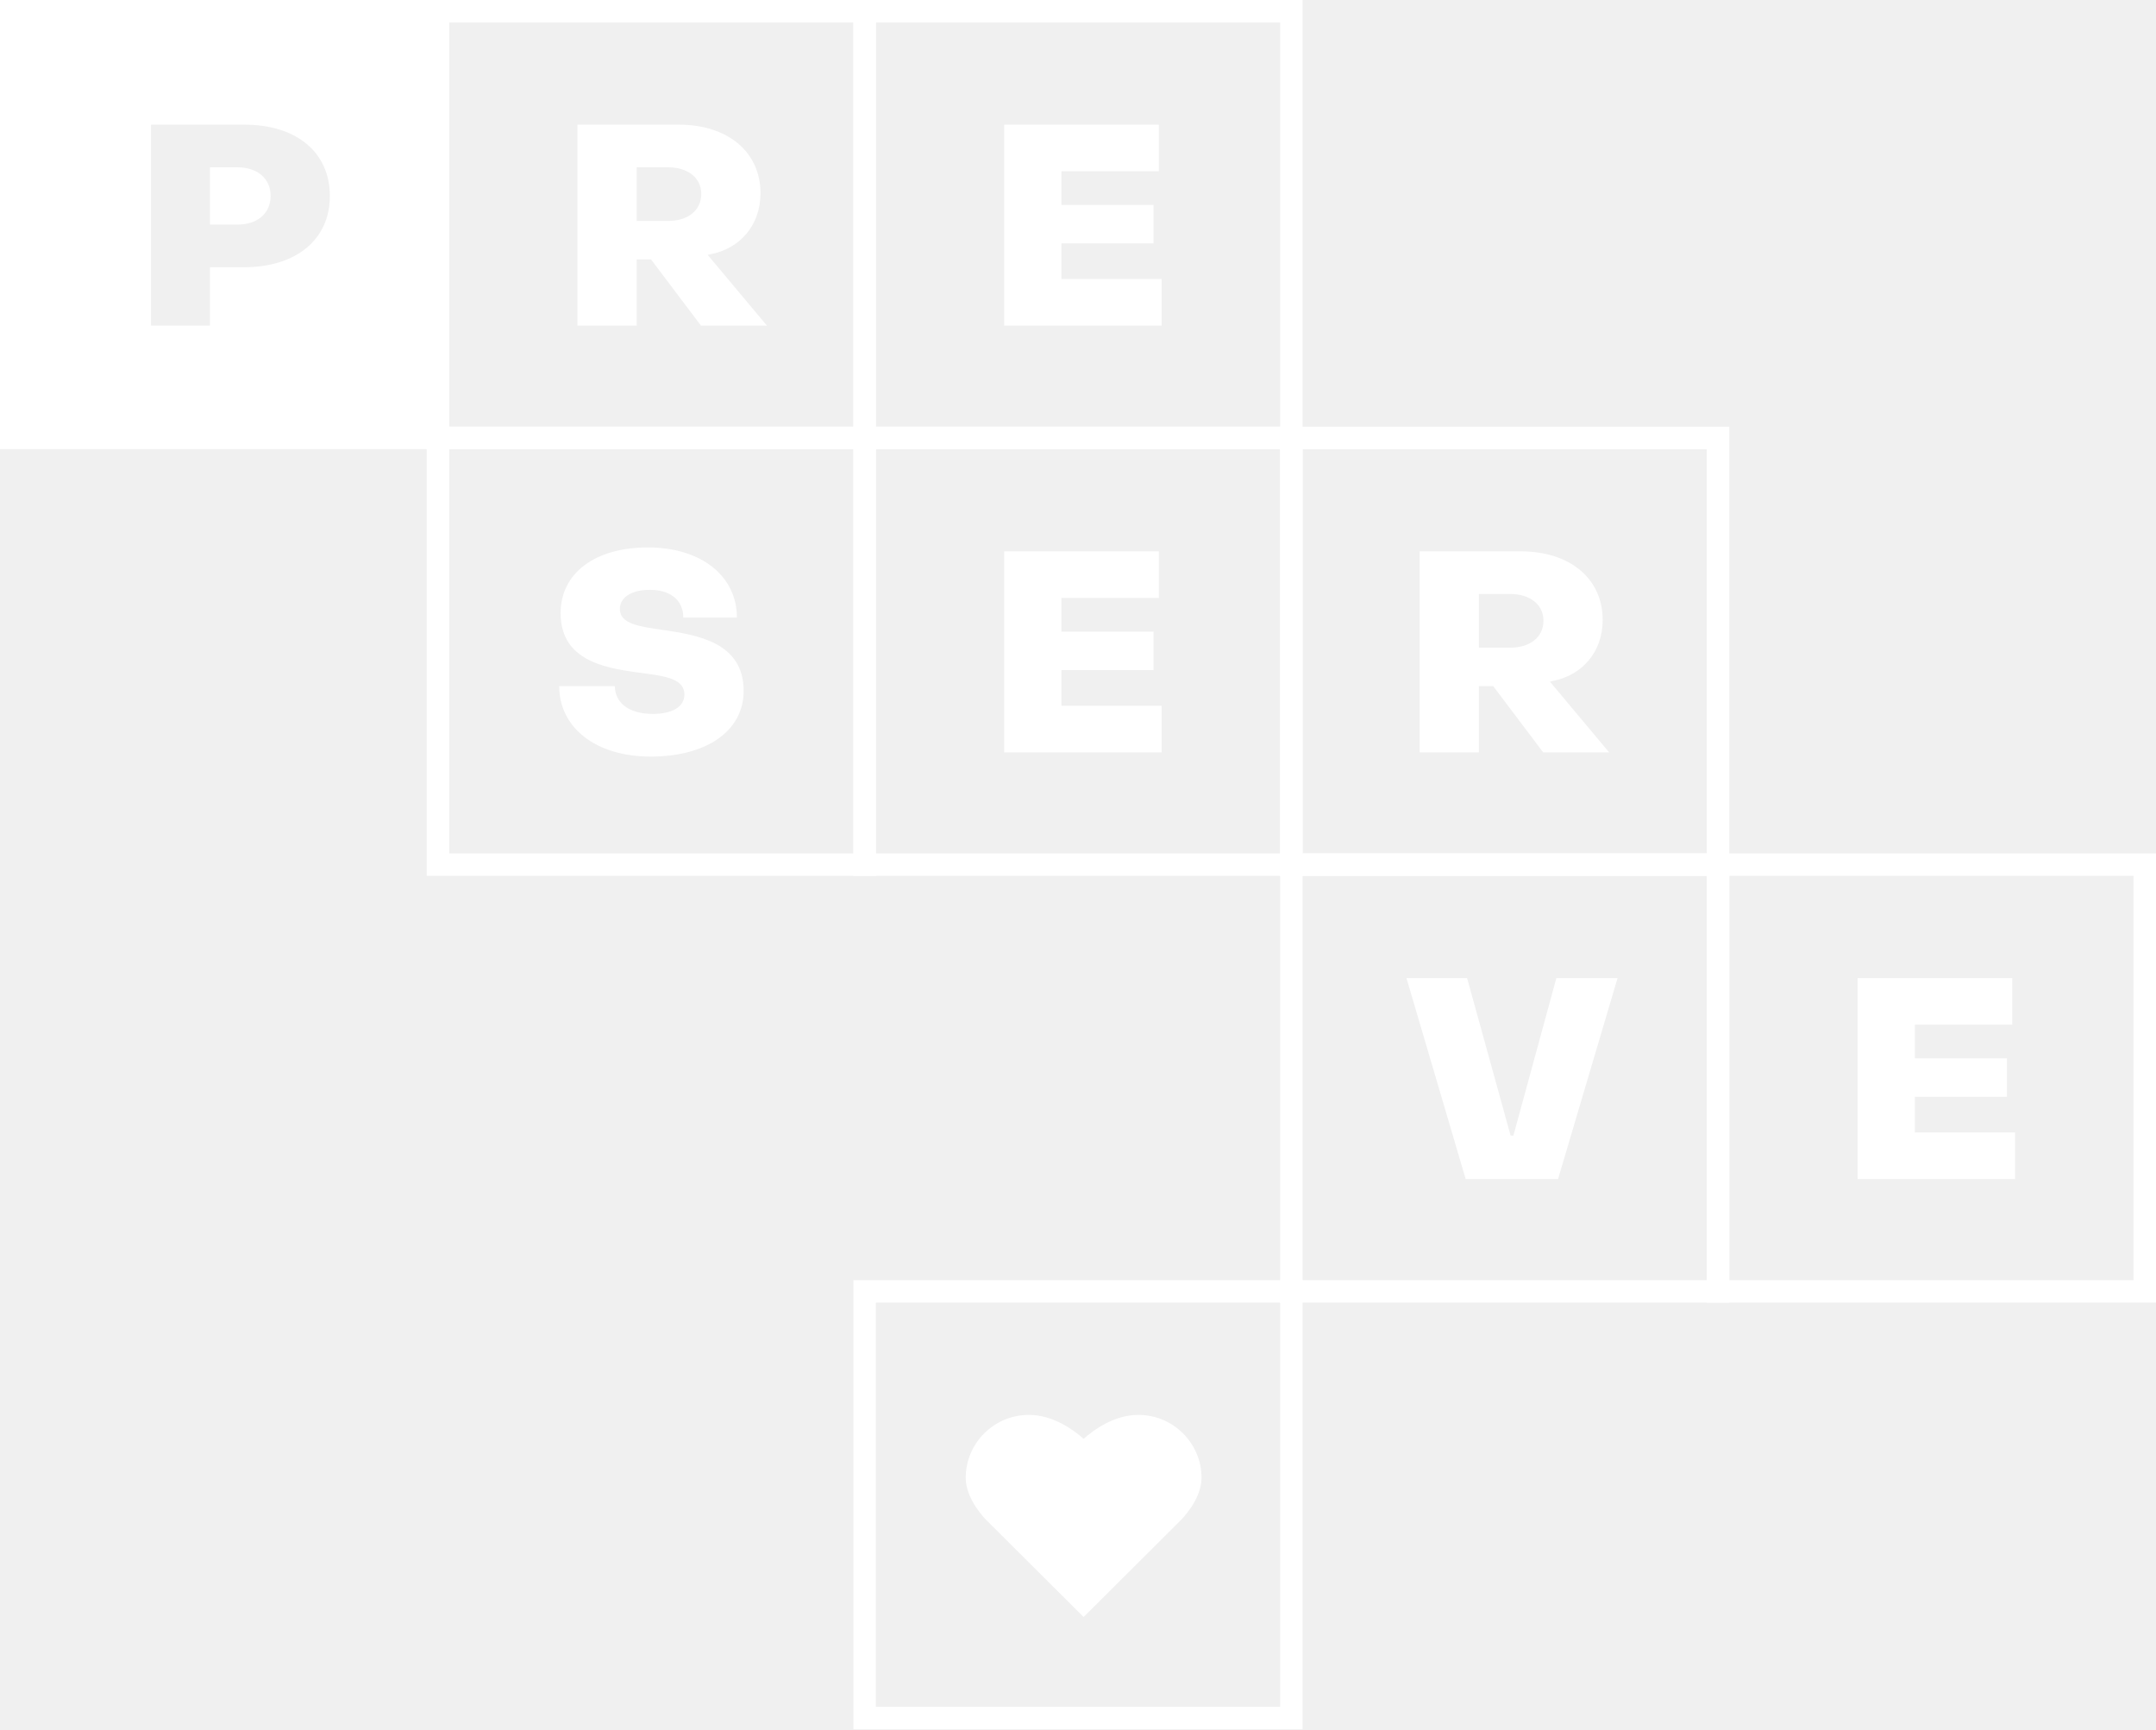
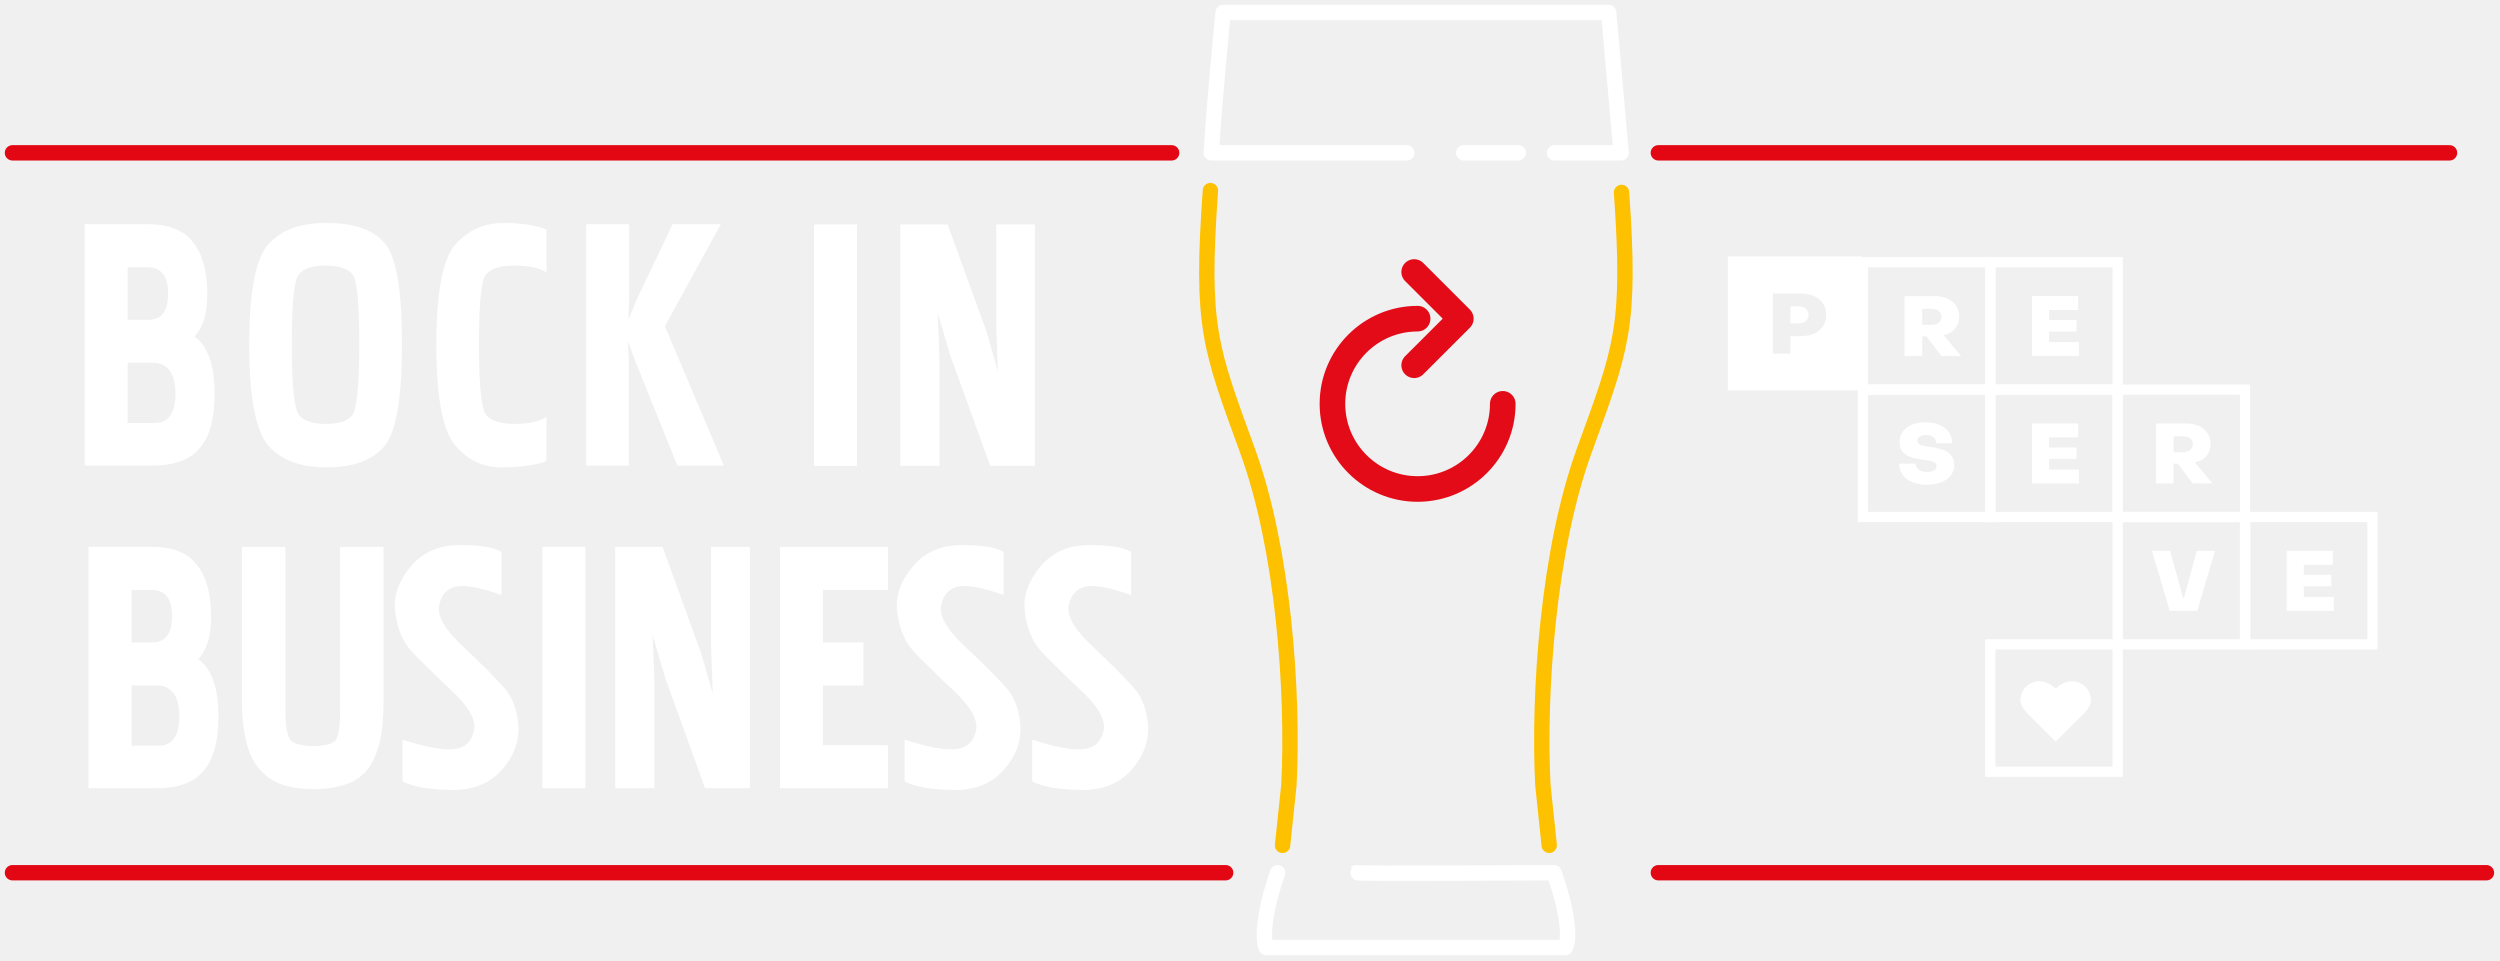
- <svg xmlns="http://www.w3.org/2000/svg" width="192" height="154" fill="none">
-   <path fill-rule="evenodd" clip-rule="evenodd" d="M40 0H0v40h40V0zM18.7 29h-5.25V11.1h8.3c4.7 0 7.625 2.5 7.625 6.35 0 3.85-2.95 6.35-7.675 6.35h-3V29zm0-14.1V20h2.45c1.775 0 2.95-1 2.95-2.55 0-1.55-1.175-2.55-2.95-2.55H18.7z" fill="#fff" />
-   <path stroke="#fff" stroke-width="2" d="M39 1h38v38H39z" />
-   <path d="M51.425 29H56.7v-5.9h1.275l4.45 5.9H68.3l-5.275-6.3.2-.05c2.6-.475 4.5-2.525 4.5-5.45 0-3.65-2.9-6.1-7.275-6.1h-9.025V29zm5.275-9.325V14.9h2.825c1.675 0 2.925.9 2.925 2.375 0 1.5-1.25 2.4-2.925 2.4H56.7z" fill="#fff" />
-   <path stroke="#fff" stroke-width="2" d="M77 1h38v38H77z" />
-   <path d="M89.425 29h14.025v-4.15h-8.925v-3.175h8.2V18.25h-8.2v-3h8.675V11.1H89.425V29z" fill="#fff" />
-   <path stroke="#fff" stroke-width="2" d="M39 39h38v38H39z" />
-   <path d="M57.95 67.375c5 0 8.275-2.3 8.275-5.85 0-4.325-4.125-4.975-7.175-5.425-2.075-.3-3.85-.525-3.85-1.875 0-1 1-1.7 2.675-1.7 1.8 0 2.975.9 2.975 2.475h4.775c0-3.7-3.175-6.25-7.925-6.25-4.725 0-7.775 2.3-7.775 5.85 0 4.6 4.65 4.975 7.725 5.4 1.825.25 3.3.55 3.3 1.85 0 1.1-1.1 1.725-2.8 1.725-2.15 0-3.375-.975-3.4-2.475H49.8c0 3.7 3.25 6.275 8.15 6.275z" fill="#fff" />
-   <path stroke="#fff" stroke-width="2" d="M77 39h38v38H77z" />
-   <path d="M89.425 67h14.025v-4.15h-8.925v-3.175h8.2V56.25h-8.2v-3h8.675V49.1H89.425V67z" fill="#fff" />
-   <path stroke="#fff" stroke-width="2" d="M115 39h38v38h-38z" />
-   <path d="M126.425 67h5.275v-5.9h1.275l4.45 5.9h5.875l-5.275-6.3.2-.05c2.6-.475 4.5-2.525 4.5-5.45 0-3.65-2.9-6.1-7.275-6.1h-9.025V67zm5.275-9.325V52.9h2.825c1.675 0 2.925.9 2.925 2.375 0 1.5-1.25 2.4-2.925 2.4H131.7z" fill="#fff" />
-   <path stroke="#fff" stroke-width="2" d="M115 77h38v38h-38z" />
-   <path d="M130.525 105h8.225l5.3-17.9h-5.45l-3.825 14.025h-.25L130.65 87.1h-5.4l5.275 17.9z" fill="#fff" />
-   <path stroke="#fff" stroke-width="2" d="M153 77h38v38h-38z" />
-   <path d="M165.425 105h14.025v-4.15h-8.925v-3.175h8.2V94.25h-8.2v-3h8.675V87.1h-13.775V105z" fill="#fff" />
-   <path stroke="#fff" stroke-width="2" d="M77 115h38v38H77z" />
-   <path d="M101.375 126c-2.169 0-3.995 1.348-4.875 2.133-.88-.785-2.706-2.133-4.875-2.133-3.102 0-5.625 2.515-5.625 5.606 0 1.936 1.774 3.698 1.845 3.768L96.5 144l8.651-8.621c.075-.075 1.849-1.837 1.849-3.773 0-3.091-2.523-5.606-5.625-5.606z" fill="#fff" />
+ <svg xmlns="http://www.w3.org/2000/svg" width="401" height="154" fill="none">
+   <path d="M187.93 24.515H2M196.596 139.984H2M392.902 24.515H265.999M398.824 139.984H265.999" stroke="#E30613" stroke-width="2.464" stroke-miterlimit="10" stroke-linecap="round" stroke-linejoin="round" />
+   <path d="M30.972 38.866c1.52 1.93 2.275 4.69 2.275 8.345 0 3.105-.69 5.315-2.07 6.76 2.144 1.52 3.245 4.552 3.245 9.176 0 4.074-.83 6.974-2.415 8.765-1.586 1.864-4.075 2.76-7.45 2.76H13.581V35.966h10.21c3.31 0 5.726.97 7.18 2.9zm-4.009 8.214c0-2.826-1.1-4.206-3.31-4.206h-3.18v8.42h3.311c2.152-.008 3.18-1.388 3.18-4.214zm1.175 16.075c0-3.105-1.101-4.756-3.31-4.97h-4.346v9.66h4.345c2.21 0 3.31-1.585 3.31-4.69zM61.71 39.005c1.864 2.144 2.76 7.525 2.76 16.15 0 8.625-.896 14.079-2.76 16.354-1.865 2.276-4.97 3.45-9.315 3.45-4.14 0-7.245-1.1-9.315-3.45-2.07-2.349-3.105-7.73-3.105-16.215S41.01 41.42 43.08 39.145c2.07-2.275 5.109-3.384 9.175-3.384 4.42 0 7.59 1.035 9.455 3.244zm-13.735 4.97c-.83.895-1.174 4.69-1.174 11.385 0 6.695.419 10.424 1.24 11.32.83.895 2.275 1.314 4.206 1.314 2.07 0 3.45-.411 4.206-1.315.755-.895 1.174-4.69 1.174-11.319 0-6.695-.345-10.49-1.109-11.385-.755-.895-2.21-1.38-4.28-1.38-1.987 0-3.433.41-4.263 1.38zM82.483 42.595c-2.135 0-3.655.41-4.485 1.38-.83.895-1.174 4.69-1.174 11.385 0 6.694.41 10.424 1.24 11.32.83.894 2.35 1.313 4.485 1.313 2.136 0 3.795-.345 5.101-1.1v7.04c-1.585.69-3.934.969-6.966 1.034-2.965.066-5.52-1.035-7.59-3.45-2.07-2.349-3.104-7.73-3.104-16.215s1.035-13.874 3.105-16.149c2.07-2.275 4.624-3.384 7.59-3.384 2.965 0 5.314.345 6.965 1.035v6.9c-1.166-.764-2.891-1.11-5.167-1.11zM100.859 57.915V74.68h-6.835V35.966h6.9v11.73l-.139 3.59 1.38-3.31 5.725-12.01h7.73l-8.97 16.355 9.454 22.359h-7.45l-6.76-16.765-1.175-3.245.14 3.245zM31.588 90.616c1.52 1.93 2.275 4.69 2.275 8.354 0 3.105-.69 5.314-2.07 6.76 2.144 1.52 3.245 4.551 3.245 9.175 0 4.066-.83 6.966-2.415 8.765-1.585 1.865-4.074 2.76-7.45 2.76H14.197V87.716h10.21c3.32 0 5.734.97 7.18 2.9zm-4 8.214c0-2.826-1.101-4.206-3.31-4.206h-3.18v8.42h3.31c2.144 0 3.18-1.388 3.18-4.214zm1.174 16.084c0-3.105-1.1-4.765-3.31-4.97h-4.346v9.66h4.346c2.201 0 3.31-1.585 3.31-4.69zM45.355 125.88a8.345 8.345 0 01-3.655-2.415c-.962-1.109-1.726-2.555-2.136-4.28-.485-1.799-.756-4-.756-6.621v-24.84h6.974v26.22c0 2.826.345 4.485 1.035 4.97.756.485 1.865.756 3.45.756 1.585 0 2.76-.271 3.384-.756.625-.485.896-2.136.896-4.97v-26.22h6.974V112.5c0 2.62-.206 4.83-.625 6.628-.484 1.791-1.1 3.245-1.996 4.346-.895 1.101-2.07 1.93-3.45 2.341-1.446.485-3.105.764-5.035.764-1.955-.008-3.614-.214-5.06-.698zM73.259 94.066c-1.52.279-2.48 1.314-2.826 3.039-.345 1.725.961 3.935 3.935 6.695 2.965 2.76 5.035 4.895 6.415 6.415 1.38 1.52 2.144 3.516 2.35 6.005.205 2.62-.69 5.035-2.62 7.245-1.931 2.209-4.626 3.31-8.215 3.244-3.656-.065-6.21-.55-7.73-1.38v-6.694c3.795 1.24 6.555 1.725 8.28 1.519 1.725-.205 2.76-1.174 3.17-2.899.42-1.791-.894-4.001-3.794-6.695-1.52-1.38-2.76-2.62-3.795-3.655-1.1-1.035-2.004-1.931-2.62-2.695-1.24-1.38-2.07-3.384-2.415-6.004-.346-2.555.55-4.97 2.414-7.245 1.93-2.35 4.551-3.524 7.87-3.524 3.384 0 5.594.345 6.76 1.1v6.9c-3.318-1.158-5.733-1.642-7.18-1.371zM93.893 87.716h-6.9v38.714h6.9V87.716zM104.958 109.04v17.39h-6.284V87.724h7.598l6.21 17.111 1.857 6.489-.271-7.179v-16.42h6.21v38.705h-7.18l-6.415-17.735-2.004-6.826.279 7.171zM137.462 36.007h-6.9v38.714h6.9V36.007zM150.687 57.323v17.39h-6.276V36.007h7.59l6.21 17.11 1.857 6.49-.272-7.18v-16.42h6.21v38.706h-7.179l-6.415-17.735-2.004-6.826.279 7.171zM131.999 94.624v8.42h6.489v6.9h-6.489v9.586h10.424v6.9h-17.316V87.724h17.316v6.9h-10.424zM153.783 94.066c-1.519.279-2.48 1.314-2.825 3.039-.345 1.725.961 3.935 3.934 6.695 2.966 2.76 5.036 4.895 6.416 6.415 1.38 1.52 2.144 3.516 2.349 6.005.205 2.62-.69 5.035-2.621 7.245-1.93 2.209-4.624 3.31-8.214 3.244-3.655-.065-6.21-.55-7.729-1.38v-6.694c3.795 1.24 6.555 1.725 8.28 1.519 1.725-.205 2.76-1.174 3.17-2.899.419-1.791-.895-4.001-3.795-6.695-1.519-1.38-2.76-2.62-3.795-3.655-1.1-1.035-2.004-1.931-2.62-2.695-1.24-1.38-2.07-3.384-2.415-6.004-.345-2.555.55-4.97 2.415-7.245 1.93-2.35 4.551-3.524 7.869-3.524 3.385 0 5.594.345 6.761 1.1v6.9c-3.319-1.158-5.734-1.642-7.18-1.371zM174.254 94.066c-1.52.279-2.481 1.314-2.826 3.039-.345 1.725.961 3.935 3.934 6.695 2.966 2.76 5.036 4.895 6.416 6.415 1.38 1.52 2.144 3.516 2.349 6.005.205 2.62-.69 5.035-2.62 7.245-1.931 2.209-4.625 3.31-8.215 3.244-3.655-.065-6.21-.55-7.729-1.38v-6.694c3.795 1.24 6.555 1.725 8.28 1.519 1.725-.205 2.76-1.174 3.171-2.899.418-1.791-.896-4.001-3.795-6.695-1.52-1.38-2.76-2.62-3.795-3.655-1.101-1.035-2.005-1.931-2.621-2.695-1.24-1.38-2.07-3.384-2.415-6.004-.345-2.555.551-4.97 2.415-7.245 1.931-2.35 4.551-3.524 7.869-3.524 3.385 0 5.594.345 6.761 1.1v6.9c-3.319-1.158-5.726-1.642-7.179-1.371z" fill="#fff" />
+   <path d="M248.494 135.589l-1.018-9.668c-.756-15 .911-37.835 6.587-53.492 6.063-16.691 7.549-19.854 6.03-41.564M194.148 30.57c-1.56 21.989-.082 25.102 6.005 41.867 5.684 15.657 7.352 38.493 6.588 53.492l-1.019 9.668" stroke="#FDC100" stroke-width="2.464" stroke-miterlimit="10" stroke-linecap="round" stroke-linejoin="round" />
+   <path d="M204.934 139.984c-3.204 9.232-1.832 12.001-1.832 12.001h48.004c1.364-3.36-1.832-12.001-1.832-12.001s-31.937.18-31.756 0M249.348 24.515h10.679L258.031 2h-61.837s-1.405 14.03-1.906 22.515h31.354M243.525 24.515h-8.74" stroke="#fff" stroke-width="2.464" stroke-miterlimit="10" stroke-linecap="round" stroke-linejoin="round" />
+   <path d="M241.044 64.774c0 7.549-6.12 13.66-13.66 13.66-7.541 0-13.661-6.12-13.661-13.66 0-7.55 6.12-13.66 13.661-13.66" stroke="#E30B17" stroke-width="4.107" stroke-miterlimit="10" stroke-linecap="round" stroke-linejoin="round" />
+   <path d="M226.833 43.63l7.483 7.483-7.483 7.475" stroke="#E30B17" stroke-width="4.107" stroke-miterlimit="10" stroke-linecap="round" stroke-linejoin="round" />
+   <path fill-rule="evenodd" clip-rule="evenodd" d="M298.642 41.125h-21.505V62.63h21.505V41.125zm-11.45 15.59h-2.826v-9.627h4.46c2.53 0 4.099 1.347 4.099 3.417s-1.585 3.417-4.123 3.417h-1.61v2.793zm0-7.581v2.743h1.314c.953 0 1.585-.534 1.585-1.372 0-.838-.632-1.371-1.585-1.371h-1.314z" fill="#fff" />
+   <path d="M319.244 42.061h-20.429v20.43h20.429V42.06z" stroke="#fff" stroke-width="1.643" />
+   <path d="M305.493 57.118h2.834v-3.17h.682l2.39 3.17h3.163l-2.834-3.384.106-.025c1.397-.255 2.415-1.355 2.415-2.933 0-1.963-1.56-3.277-3.91-3.277h-4.854v9.619h.008zm2.834-5.01v-2.564h1.52c.903 0 1.569.485 1.569 1.274 0 .805-.674 1.29-1.569 1.29h-1.52z" fill="#fff" />
+   <path d="M339.673 42.061h-20.429v20.43h20.429V42.06z" stroke="#fff" stroke-width="1.643" />
+   <path d="M325.922 57.118h7.541v-2.234h-4.797v-1.7h4.411v-1.849h-4.411v-1.61h4.665v-2.234h-7.409v9.627z" fill="#fff" />
+   <path d="M319.244 62.498h-20.429v20.43h20.429v-20.43z" stroke="#fff" stroke-width="1.643" />
+   <path d="M309.001 77.752c2.686 0 4.452-1.232 4.452-3.146 0-2.325-2.218-2.678-3.861-2.916-1.117-.164-2.07-.28-2.07-1.01 0-.534.534-.912 1.437-.912.97 0 1.602.485 1.602 1.33h2.571c0-1.987-1.708-3.359-4.263-3.359-2.538 0-4.181 1.24-4.181 3.146 0 2.473 2.497 2.678 4.156 2.9.978.131 1.775.295 1.775.994 0 .591-.592.928-1.503.928-1.159 0-1.816-.526-1.832-1.33h-2.662c-.008 1.987 1.742 3.375 4.379 3.375z" fill="#fff" />
+   <path d="M339.673 62.498h-20.429v20.43h20.429v-20.43z" stroke="#fff" stroke-width="1.643" />
+   <path d="M325.922 77.547h7.541V75.32h-4.797v-1.709h4.411v-1.84h-4.411v-1.618h4.665v-2.226h-7.409v9.619z" fill="#fff" />
+   <path d="M360.102 62.498h-20.429v20.43h20.429v-20.43z" stroke="#fff" stroke-width="1.643" />
+   <path d="M345.817 77.547h2.834v-3.17h.682l2.39 3.17h3.162l-2.833-3.385.106-.024c1.397-.255 2.415-1.356 2.415-2.933 0-1.963-1.56-3.277-3.91-3.277h-4.854v9.619h.008zm2.834-5.01v-2.564h1.519c.904 0 1.569.485 1.569 1.273 0 .805-.673 1.29-1.569 1.29h-1.519z" fill="#fff" />
+   <path d="M360.102 82.927h-20.429v20.429h20.429V82.927z" stroke="#fff" stroke-width="1.643" />
+   <path d="M348.018 97.984h4.428l2.85-9.627h-2.932l-2.054 7.54h-.139l-2.079-7.54h-2.908l2.834 9.627z" fill="#fff" />
+   <path d="M380.539 82.927H360.11v20.429h20.429V82.927z" stroke="#fff" stroke-width="1.643" />
+   <path d="M366.788 97.984h7.541V95.75h-4.797V94.04h4.403v-1.84h-4.403v-1.61h4.657v-2.234h-7.401v9.627z" fill="#fff" />
+   <path d="M339.673 103.356h-20.429v20.429h20.429v-20.429z" stroke="#fff" stroke-width="1.643" />
+   <path d="M332.346 109.27c-1.167 0-2.153.723-2.621 1.15-.476-.419-1.454-1.15-2.62-1.15a3.024 3.024 0 00-3.023 3.015c0 1.043.953 1.988.994 2.029l4.657 4.641 4.65-4.633c.041-.041.994-.986.994-2.029a3.033 3.033 0 00-3.031-3.023z" fill="#fff" />
</svg>
